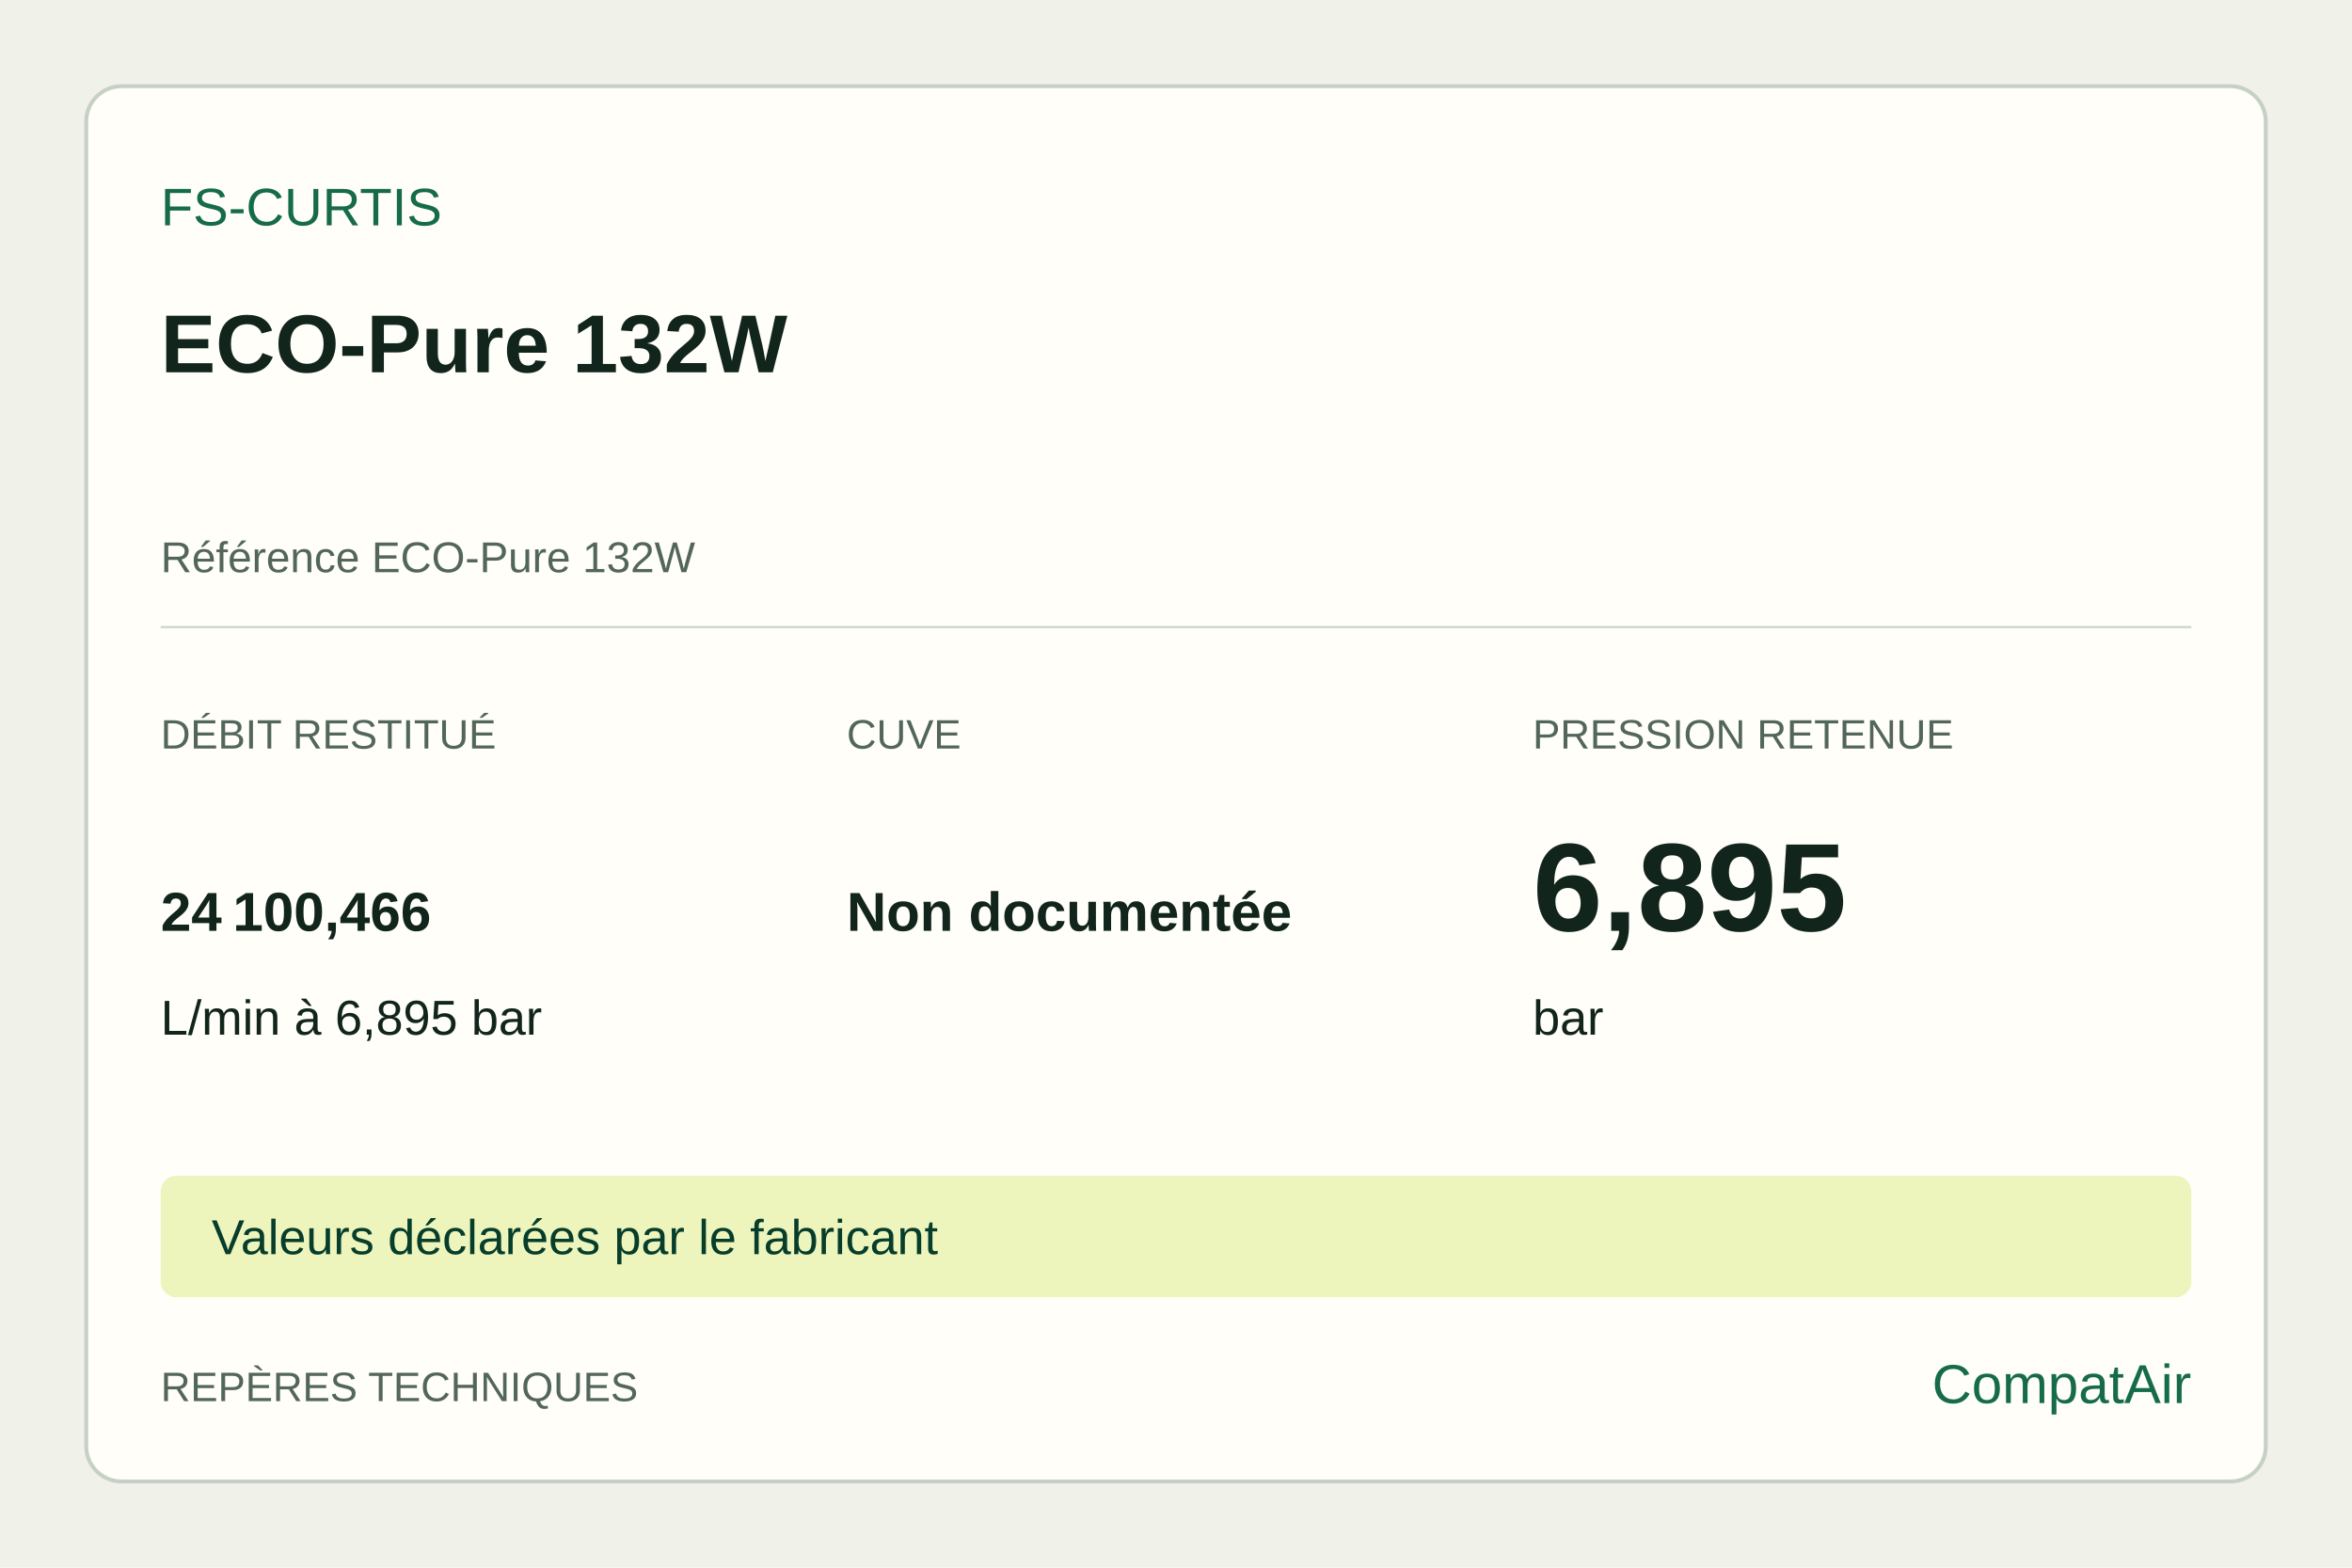
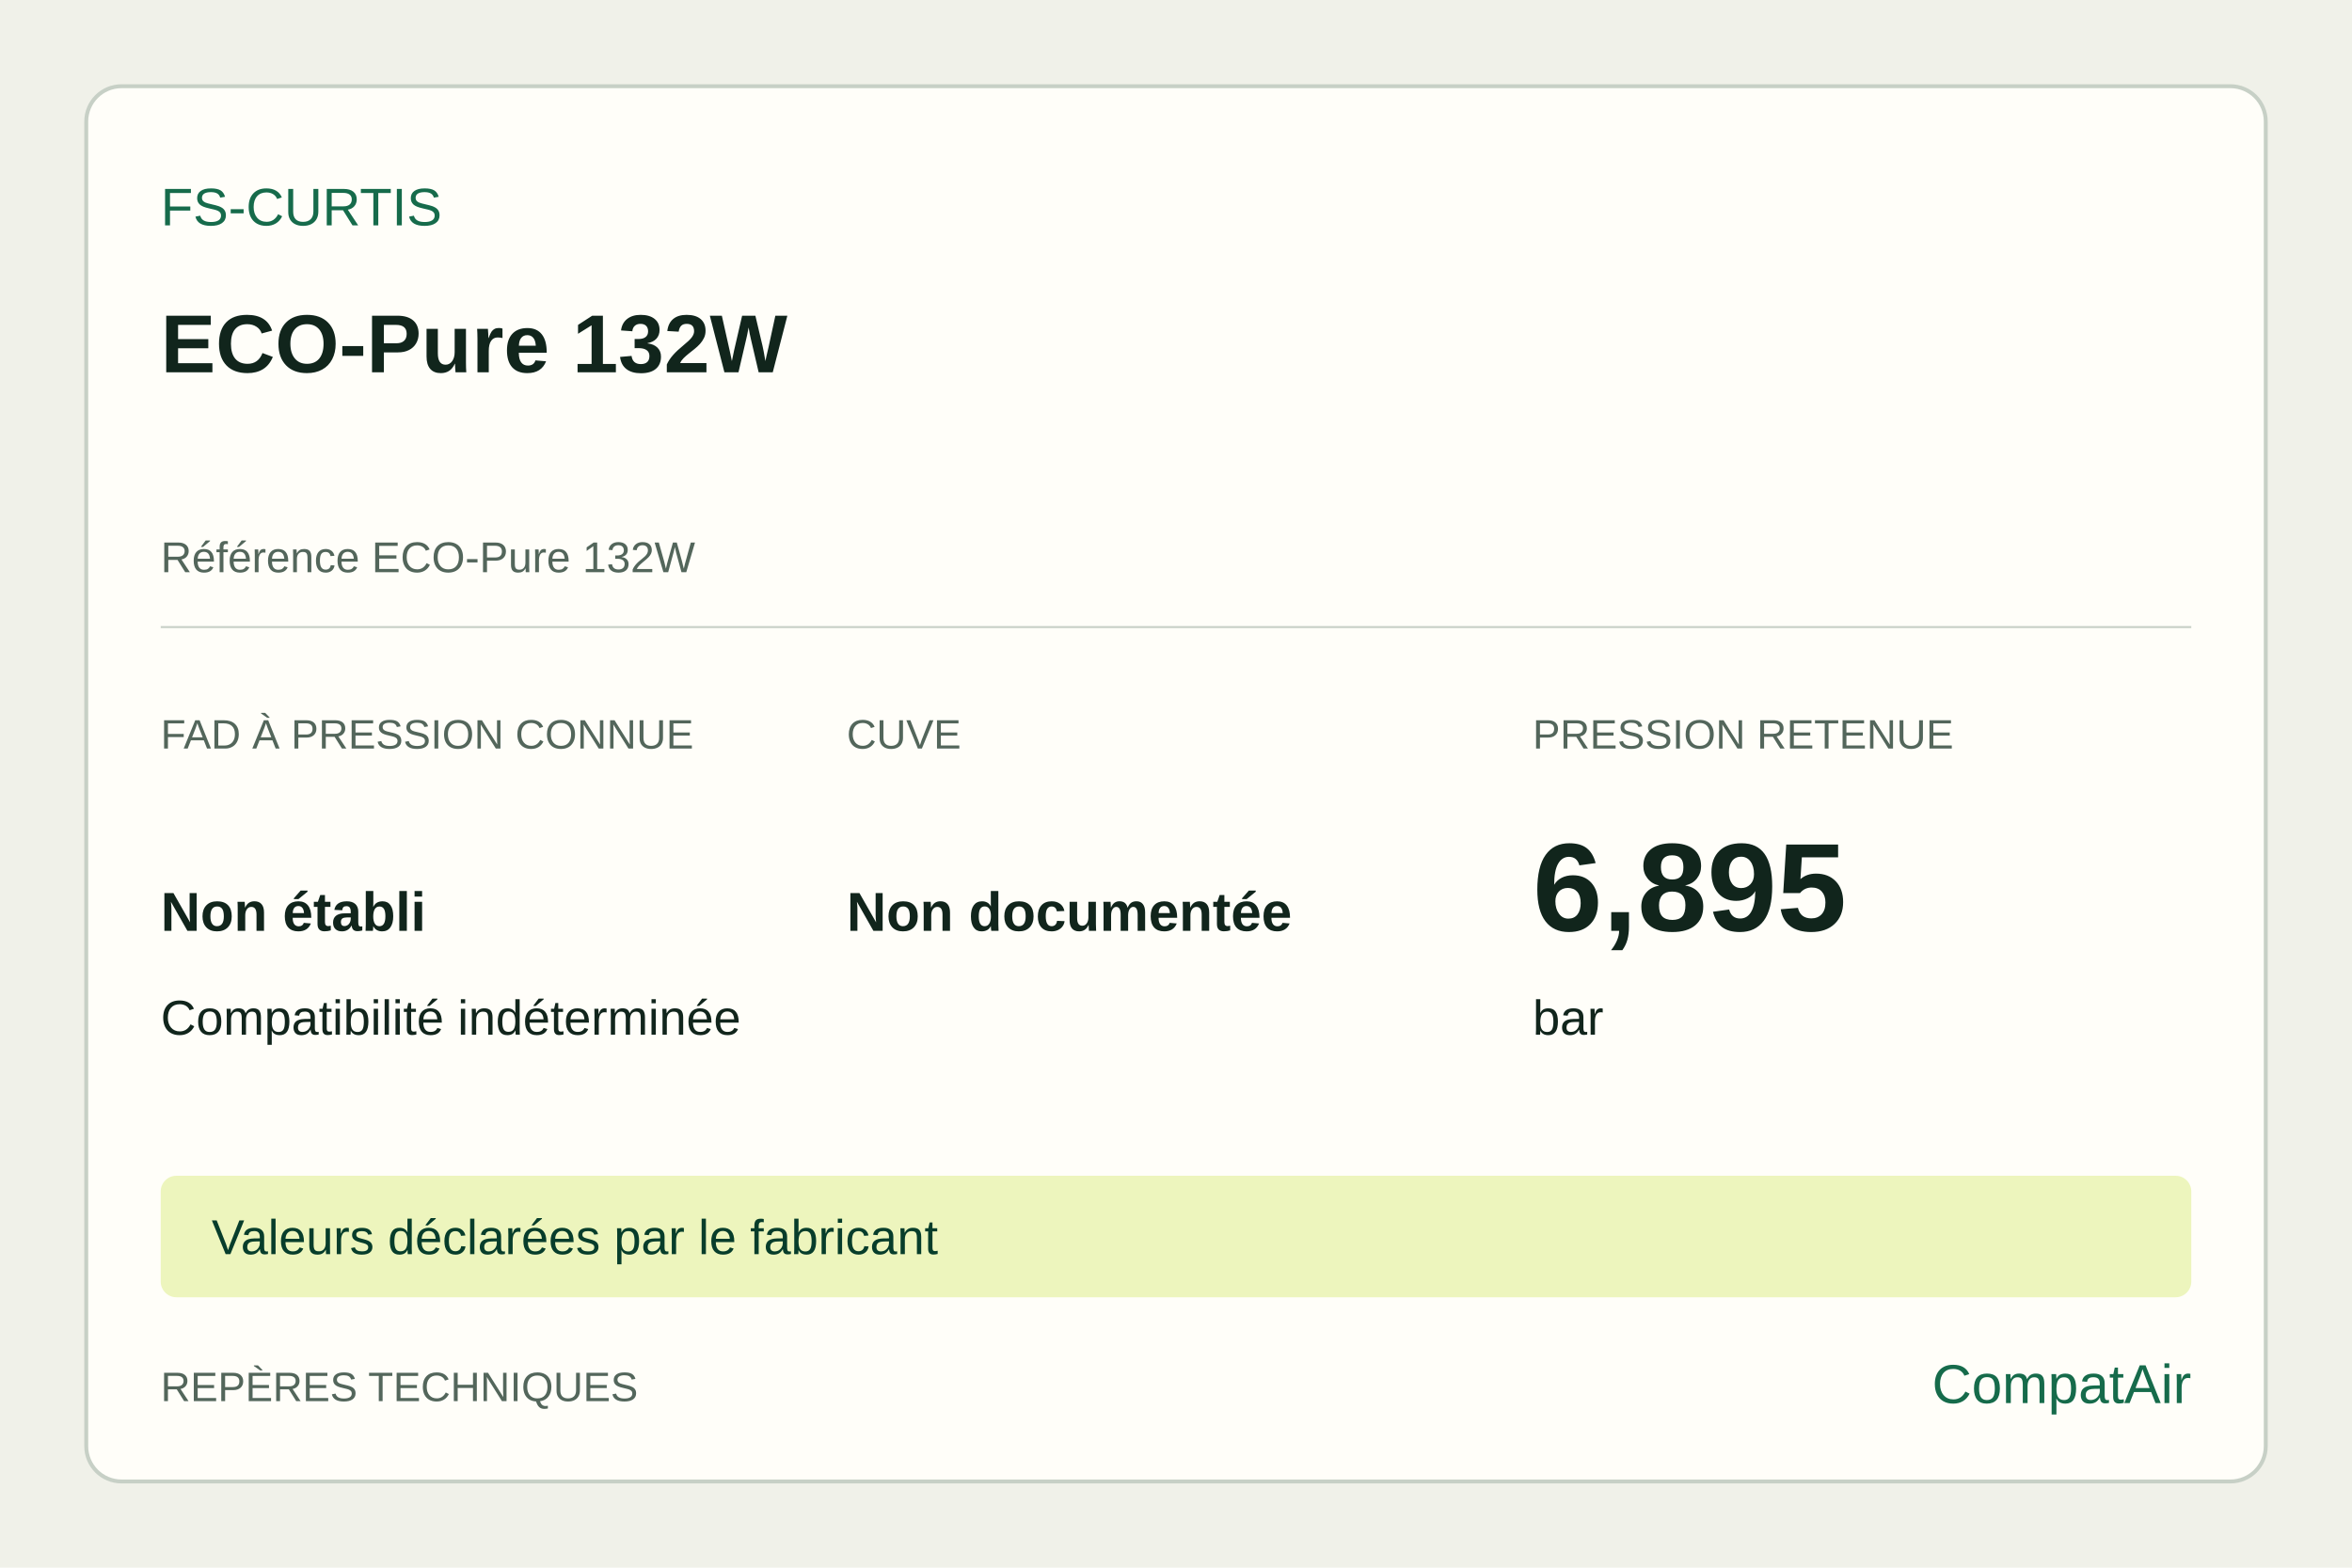
<svg xmlns="http://www.w3.org/2000/svg" width="1200" height="800" viewBox="0 0 1200 800">
  <rect width="1200" height="800" fill="#f0f1e9" />
  <rect x="44" y="44" width="1112" height="712" rx="18" fill="#fffef9" stroke="#c7d0c6" stroke-width="2" />
  <g font-family="Arial,sans-serif" fill="#11251c">
    <text x="82" y="115" font-size="27" fill="#166b4b">FS-CURTIS</text>
    <text x="82" y="190" font-size="42" font-weight="700">ECO-Pure 132W</text>
    <text x="82" y="292" font-size="22" fill="#53665b">Référence ECO-Pure 132W</text>
    <line x1="82" y1="320" x2="1118" y2="320" stroke="#c7d0c6" />
-     <text x="82" y="382" font-size="21" fill="#53665b">DÉBIT RESTITUÉ</text>
-     <text x="82" y="475" font-size="28" font-weight="700">24 100,466</text>
-     <text x="82" y="528" font-size="25">L/min à 6,895 bar</text>
+     <text x="82" y="382" font-size="21" fill="#53665b">FAD À PRESSION CONNUE</text>
+     <text x="82" y="475" font-size="28" font-weight="700">Non établi</text>
+     <text x="82" y="528" font-size="25">Compatibilité indéterminée</text>
    <text x="432" y="382" font-size="21" fill="#53665b">CUVE</text>
    <text x="432" y="475" font-size="28" font-weight="700">Non documentée</text>
    <text x="432" y="528" font-size="25" />
    <text x="782" y="382" font-size="21" fill="#53665b">PRESSION RETENUE</text>
    <text x="782" y="475" font-size="64" font-weight="700">6,895</text>
    <text x="782" y="528" font-size="25">bar</text>
    <rect x="82" y="600" width="1036" height="62" rx="8" fill="#edf5bd" />
    <text x="108" y="640" font-size="25" fill="#073d2b">Valeurs déclarées par le fabricant</text>
    <text x="82" y="715" font-size="21" fill="#53665b">REPÈRES TECHNIQUES</text>
    <text x="1118" y="716" text-anchor="end" font-size="28" fill="#166b4b">CompatAir</text>
  </g>
</svg>
